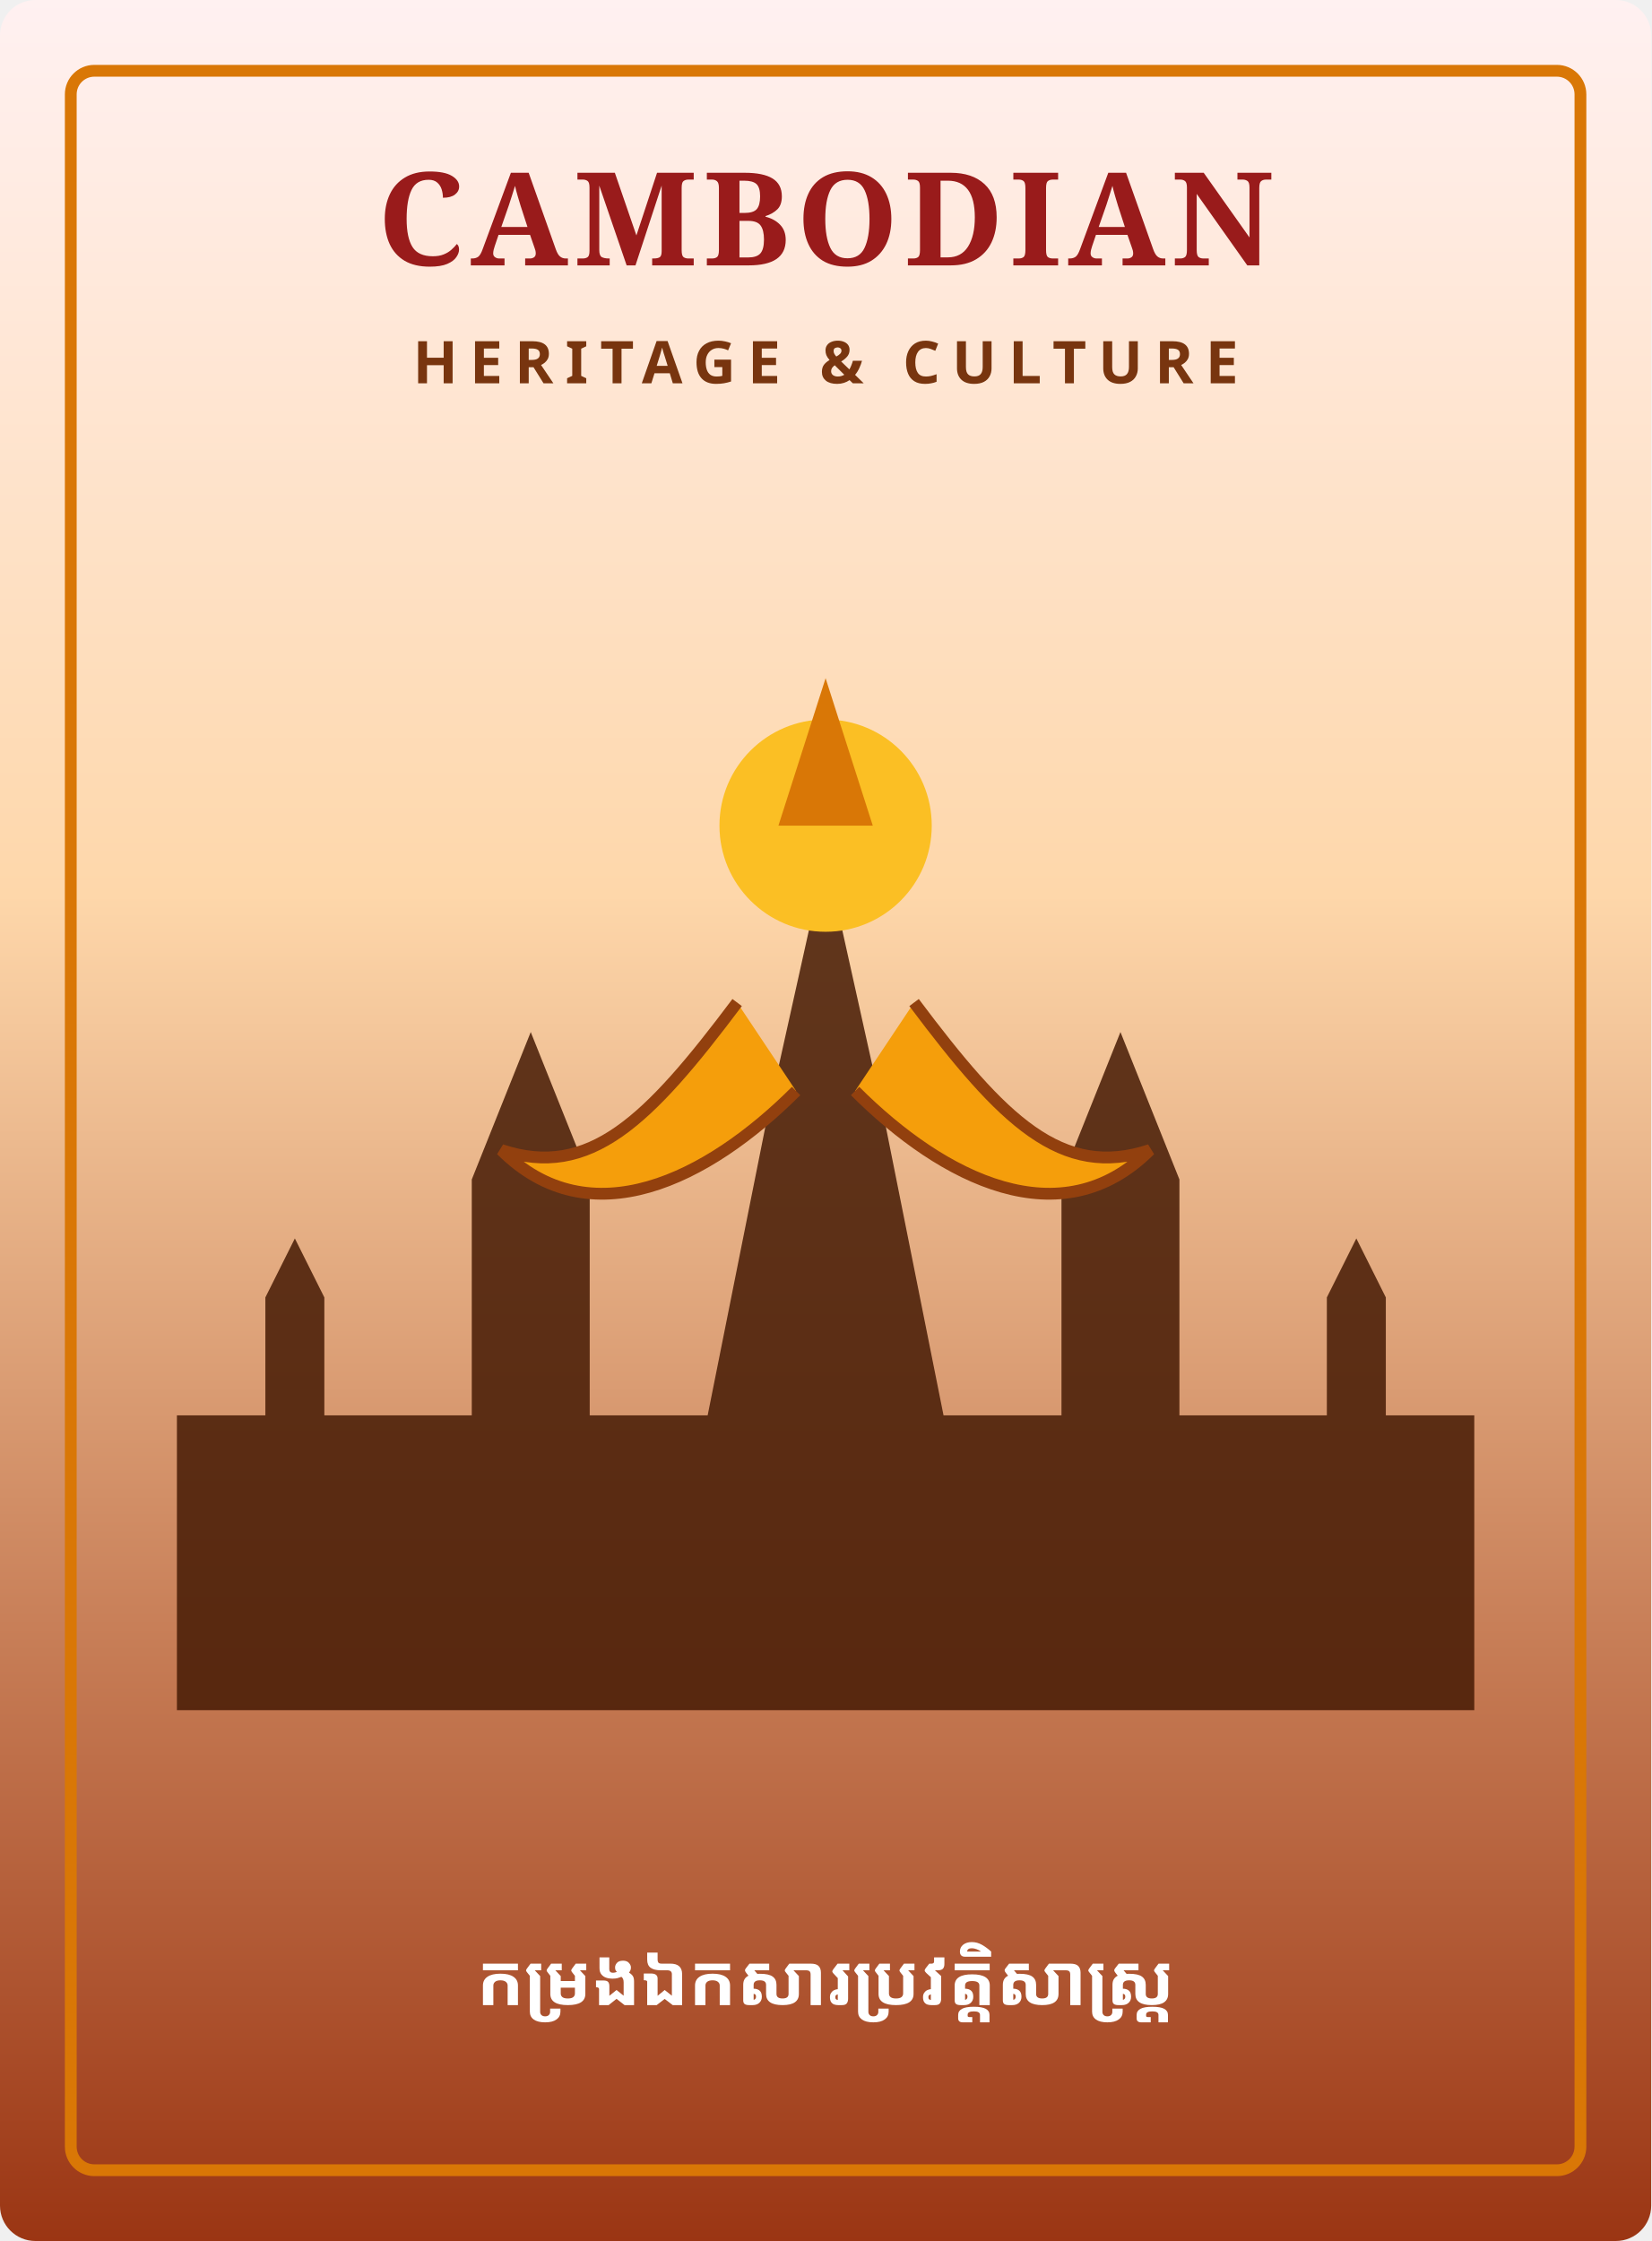
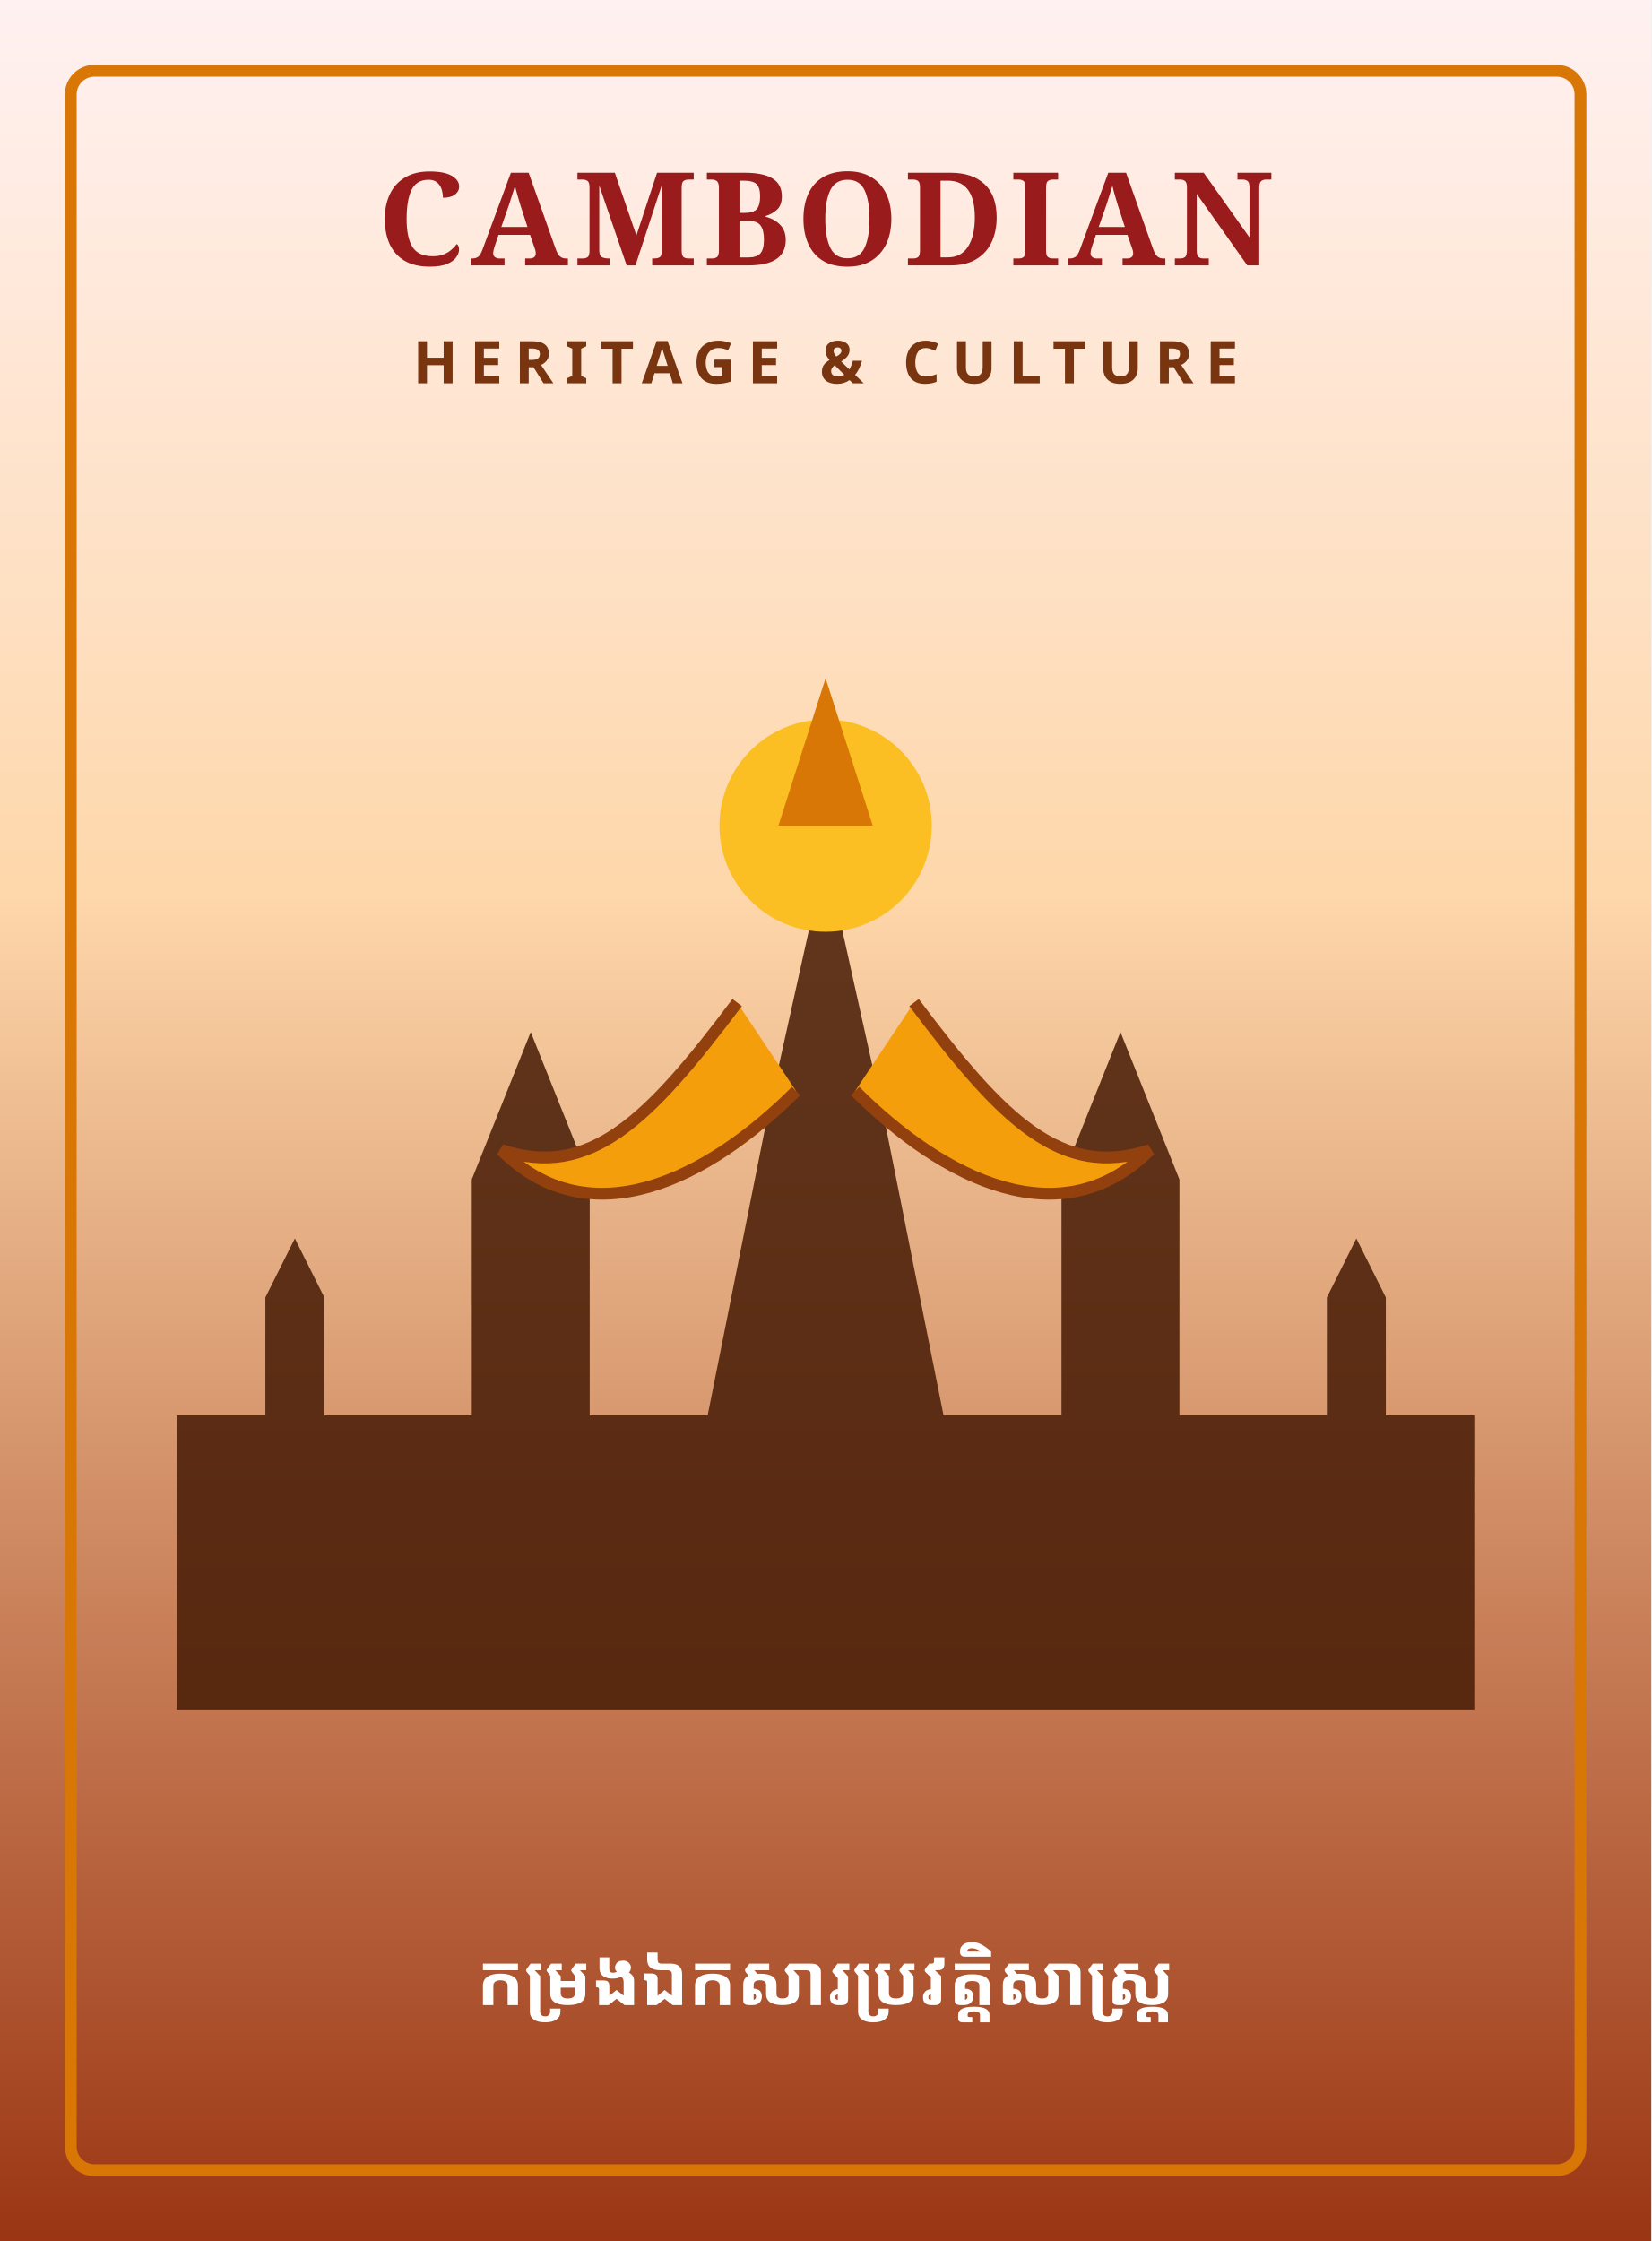
<svg xmlns="http://www.w3.org/2000/svg" viewBox="0 0 280 380" width="100%" height="100%">
  <defs>
    <linearGradient id="bgWarm" x1="0%" y1="0%" x2="0%" y2="100%">
      <stop offset="0%" stop-color="#fff1f2" />
      <stop offset="40%" stop-color="#fed7aa" />
      <stop offset="100%" stop-color="#9a3412" />
    </linearGradient>
  </defs>
-   <rect width="280" height="380" fill="url(#bgWarm)" rx="6" />
+   <rect width="280" height="380" fill="url(#bgWarm)" />
  <rect x="12" y="12" width="256" height="356" fill="none" stroke="#d97706" stroke-width="2" rx="4" />
  <text x="140" y="45" font-family="serif" font-weight="900" font-size="22" fill="#991b1b" text-anchor="middle" letter-spacing="1">CAMBODIAN</text>
  <text x="140" y="65" font-family="sans-serif" font-weight="600" font-size="10" fill="#78350f" text-anchor="middle" letter-spacing="2">HERITAGE &amp; CULTURE</text>
  <g transform="translate(140, 210)">
    <path d="M-110,80 L-110,30 L-95,30 L-95,10 L-90,0 L-85,10 L-85,30 L-60,30 L-60,-10 L-50,-35 L-40,-10 L-40,30 L-20,30 L-10,-20 L0,-65 L10,-20 L20,30 L40,30 L40,-10 L50,-35 L60,-10 L60,30 L85,30 L85,10 L90,0 L95,10 L95,30 L110,30 L110,80 Z" fill="#451a03" opacity="0.85" />
    <circle cx="0" cy="-70" r="18" fill="#fbbf24" />
    <path d="M-8,-70 L0,-95 L8,-70 Z" fill="#d97706" />
    <path d="M-15,-40 C-30,-20 -40,-10 -55,-15 C-40,0 -20,-10 -5,-25" fill="#f59e0b" stroke="#92400e" stroke-width="2" />
    <path d="M15,-40 C30,-20 40,-10 55,-15 C40,0 20,-10 5,-25" fill="#f59e0b" stroke="#92400e" stroke-width="2" />
  </g>
  <text x="140" y="340" font-family="sans-serif" font-weight="700" font-size="12" fill="#ffffff" text-anchor="middle">កម្រងឯកសារប្រវត្តិសាស្ត្រ</text>
</svg>
